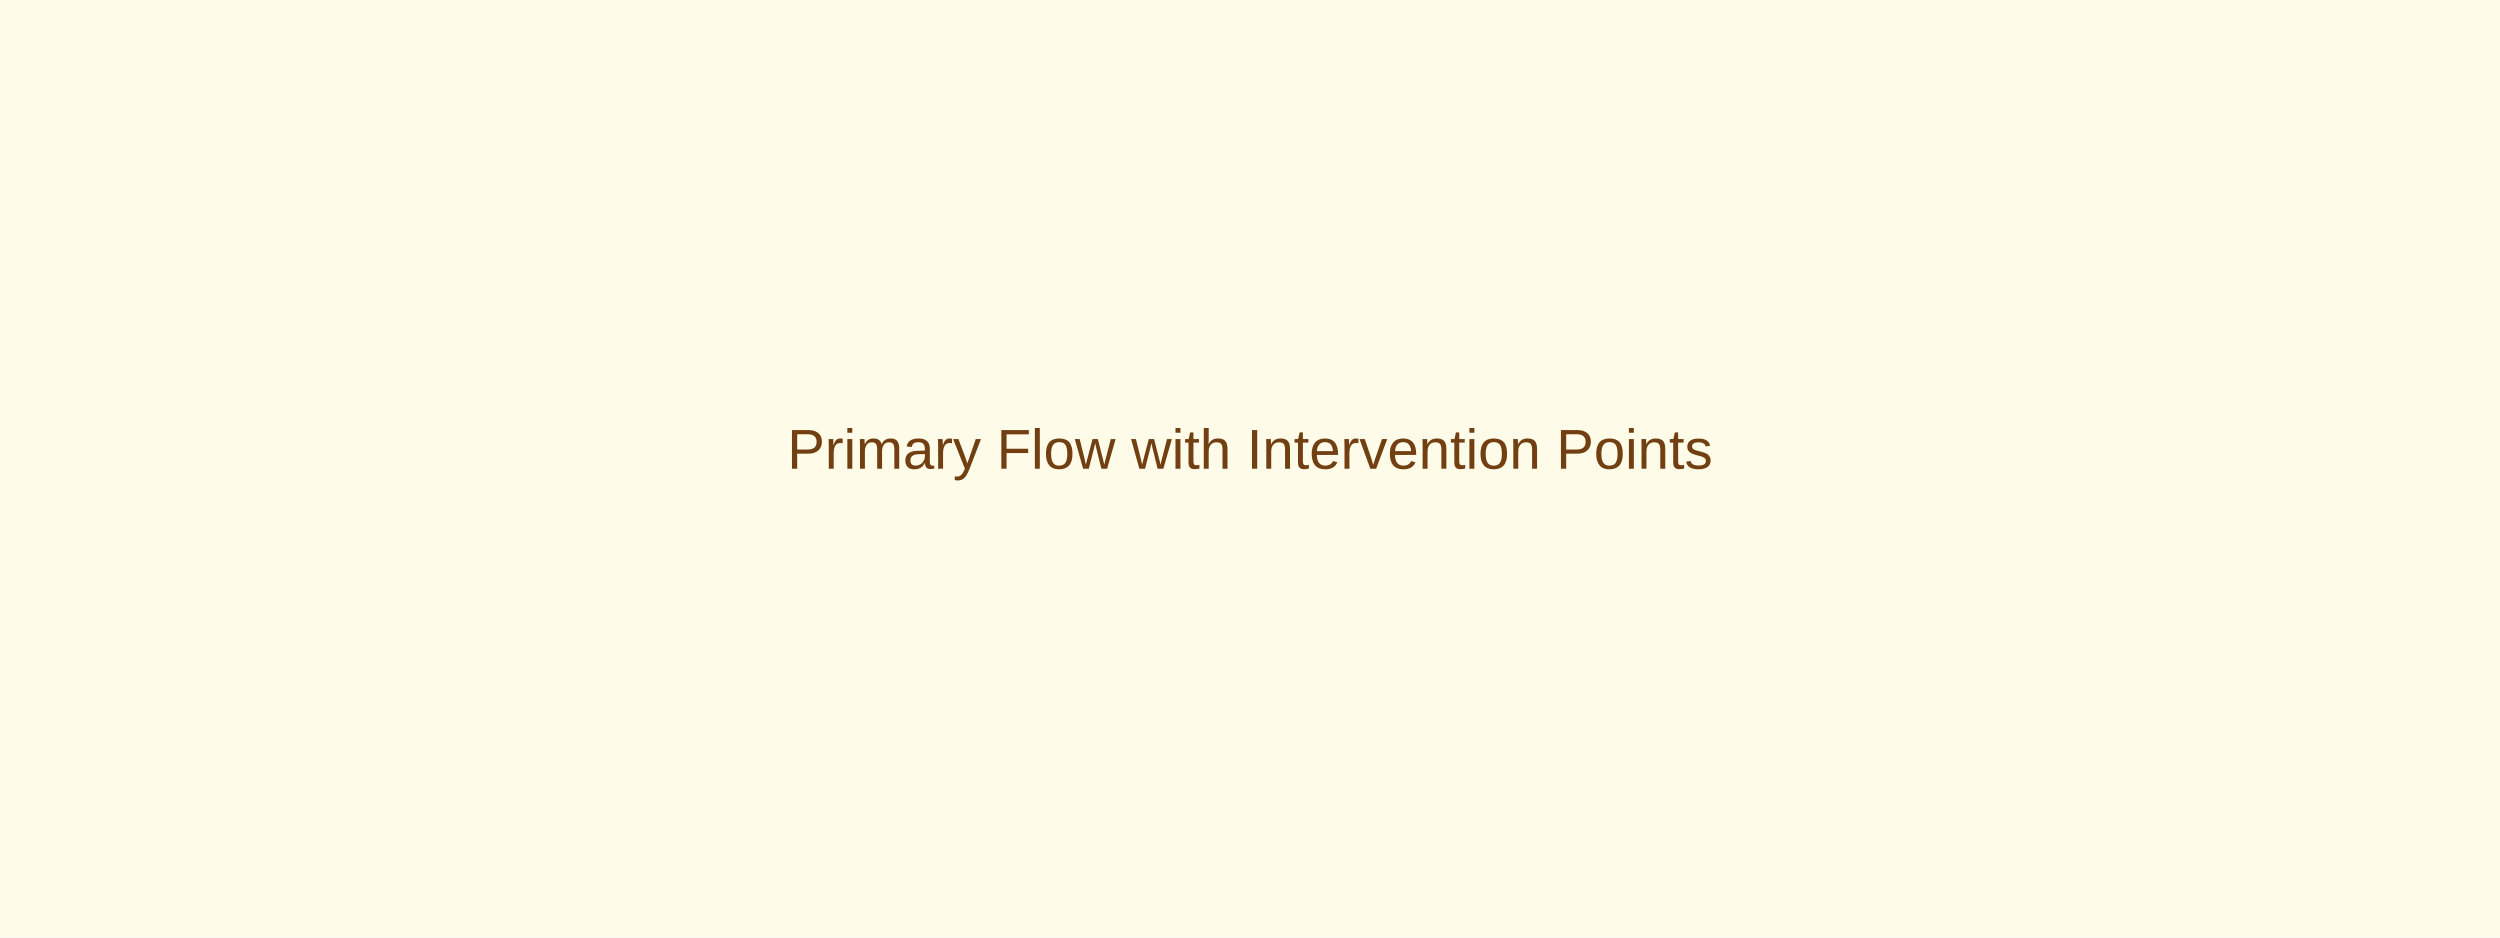
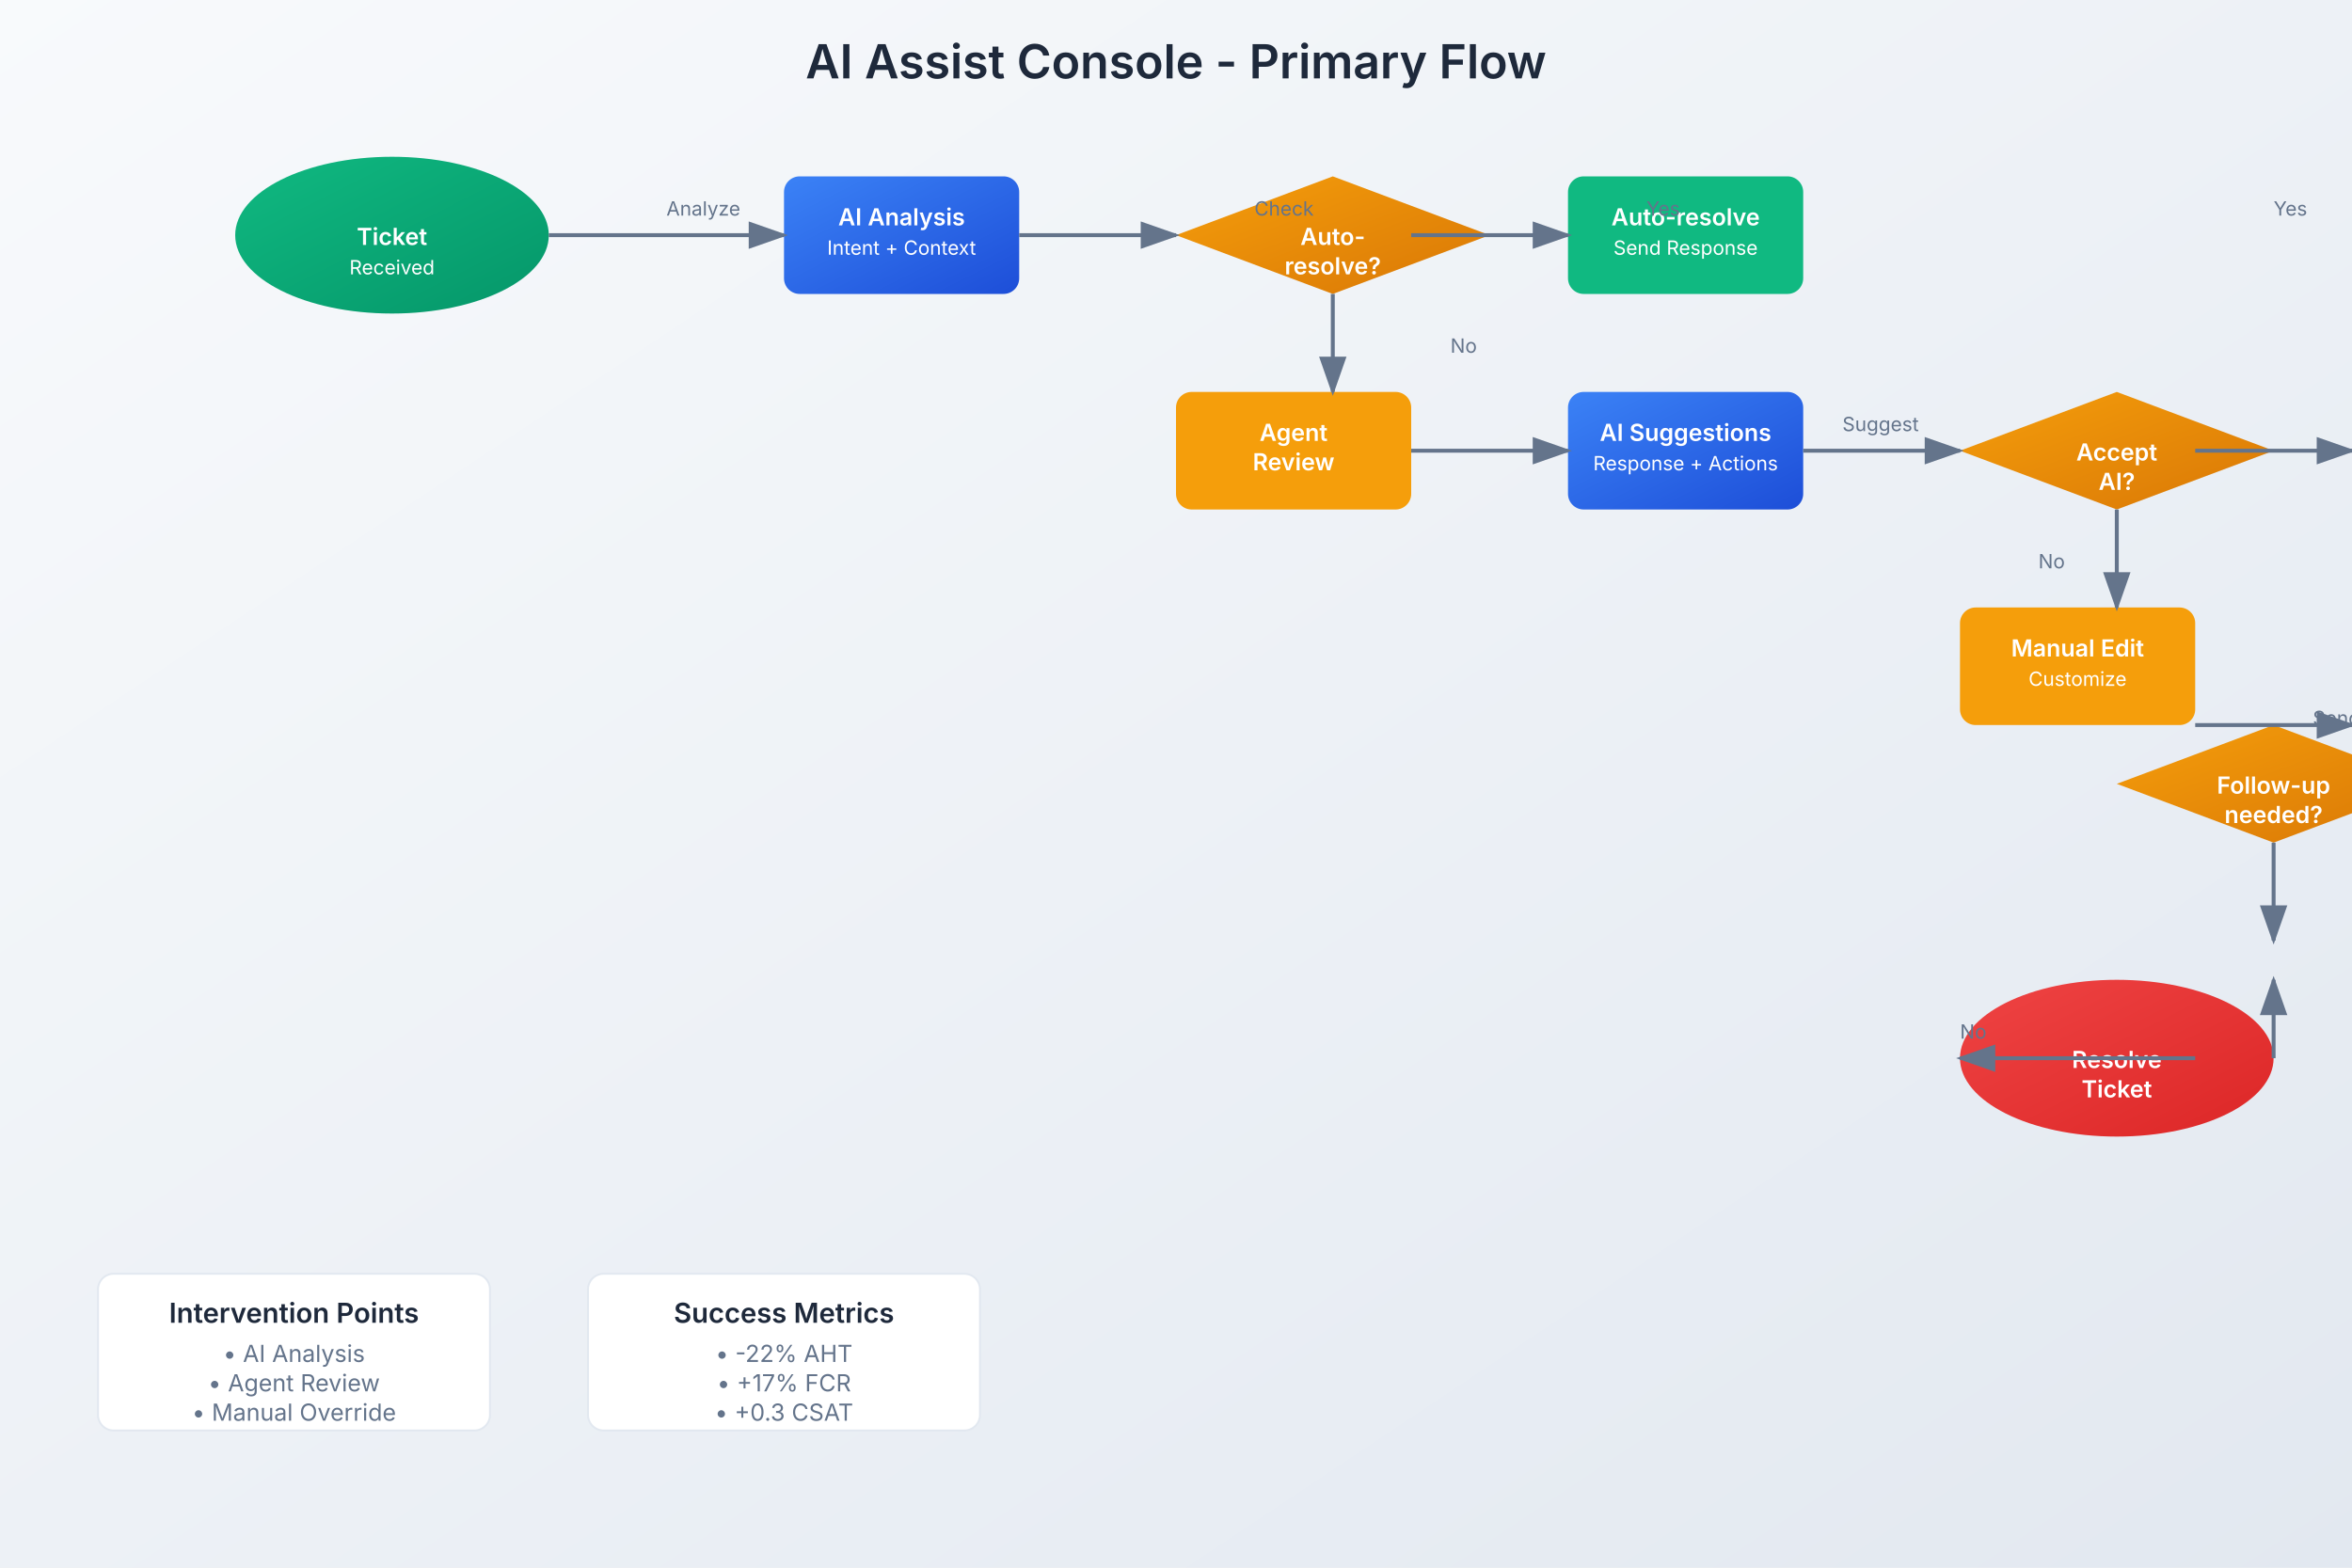
- <svg xmlns="http://www.w3.org/2000/svg" width="1600" height="600" viewBox="0 0 1600 600">
-   <rect width="1600" height="600" fill="#fefce8" />
-   <text x="50%" y="50%" text-anchor="middle" font-size="36" font-family="Arial" fill="#713f12">Primary Flow with Intervention Points</text>
+ <svg xmlns="http://www.w3.org/2000/svg" width="1200" height="800" viewBox="0 0 1200 800">
+   <defs>
+     <linearGradient id="bgGradient" x1="0%" y1="0%" x2="100%" y2="100%">
+       <stop offset="0%" style="stop-color:#f8fafc;stop-opacity:1" />
+       <stop offset="100%" style="stop-color:#e2e8f0;stop-opacity:1" />
+     </linearGradient>
+     <linearGradient id="startGradient" x1="0%" y1="0%" x2="100%" y2="100%">
+       <stop offset="0%" style="stop-color:#10b981;stop-opacity:1" />
+       <stop offset="100%" style="stop-color:#059669;stop-opacity:1" />
+     </linearGradient>
+     <linearGradient id="aiGradient" x1="0%" y1="0%" x2="100%" y2="100%">
+       <stop offset="0%" style="stop-color:#3b82f6;stop-opacity:1" />
+       <stop offset="100%" style="stop-color:#1d4ed8;stop-opacity:1" />
+     </linearGradient>
+     <linearGradient id="decisionGradient" x1="0%" y1="0%" x2="100%" y2="100%">
+       <stop offset="0%" style="stop-color:#f59e0b;stop-opacity:1" />
+       <stop offset="100%" style="stop-color:#d97706;stop-opacity:1" />
+     </linearGradient>
+     <linearGradient id="endGradient" x1="0%" y1="0%" x2="100%" y2="100%">
+       <stop offset="0%" style="stop-color:#ef4444;stop-opacity:1" />
+       <stop offset="100%" style="stop-color:#dc2626;stop-opacity:1" />
+     </linearGradient>
+   </defs>
+   <rect width="1200" height="800" fill="url(#bgGradient)" />
+   <text x="600" y="40" font-family="Inter, system-ui, sans-serif" font-size="24" font-weight="600" fill="#1e293b" text-anchor="middle">AI Assist Console - Primary Flow</text>
+   <ellipse cx="200" cy="120" rx="80" ry="40" fill="url(#startGradient)" />
+   <text x="200" y="125" font-family="Inter, system-ui, sans-serif" font-size="12" font-weight="600" fill="#ffffff" text-anchor="middle">Ticket</text>
+   <text x="200" y="140" font-family="Inter, system-ui, sans-serif" font-size="10" fill="#ffffff" text-anchor="middle">Received</text>
+   <rect x="400" y="90" width="120" height="60" rx="8" fill="url(#aiGradient)" />
+   <text x="460" y="115" font-family="Inter, system-ui, sans-serif" font-size="12" font-weight="600" fill="#ffffff" text-anchor="middle">AI Analysis</text>
+   <text x="460" y="130" font-family="Inter, system-ui, sans-serif" font-size="10" fill="#ffffff" text-anchor="middle">Intent + Context</text>
+   <polygon points="600,120 680,90 760,120 680,150" fill="url(#decisionGradient)" />
+   <text x="680" y="125" font-family="Inter, system-ui, sans-serif" font-size="12" font-weight="600" fill="#ffffff" text-anchor="middle">Auto-</text>
+   <text x="680" y="140" font-family="Inter, system-ui, sans-serif" font-size="12" font-weight="600" fill="#ffffff" text-anchor="middle">resolve?</text>
+   <rect x="800" y="90" width="120" height="60" rx="8" fill="#10b981" />
+   <text x="860" y="115" font-family="Inter, system-ui, sans-serif" font-size="12" font-weight="600" fill="#ffffff" text-anchor="middle">Auto-resolve</text>
+   <text x="860" y="130" font-family="Inter, system-ui, sans-serif" font-size="10" fill="#ffffff" text-anchor="middle">Send Response</text>
+   <rect x="600" y="200" width="120" height="60" rx="8" fill="#f59e0b" />
+   <text x="660" y="225" font-family="Inter, system-ui, sans-serif" font-size="12" font-weight="600" fill="#ffffff" text-anchor="middle">Agent</text>
+   <text x="660" y="240" font-family="Inter, system-ui, sans-serif" font-size="12" font-weight="600" fill="#ffffff" text-anchor="middle">Review</text>
+   <rect x="800" y="200" width="120" height="60" rx="8" fill="url(#aiGradient)" />
+   <text x="860" y="225" font-family="Inter, system-ui, sans-serif" font-size="12" font-weight="600" fill="#ffffff" text-anchor="middle">AI Suggestions</text>
+   <text x="860" y="240" font-family="Inter, system-ui, sans-serif" font-size="10" fill="#ffffff" text-anchor="middle">Response + Actions</text>
+   <polygon points="1000,230 1080,200 1160,230 1080,260" fill="url(#decisionGradient)" />
+   <text x="1080" y="235" font-family="Inter, system-ui, sans-serif" font-size="12" font-weight="600" fill="#ffffff" text-anchor="middle">Accept</text>
+   <text x="1080" y="250" font-family="Inter, system-ui, sans-serif" font-size="12" font-weight="600" fill="#ffffff" text-anchor="middle">AI?</text>
+   <rect x="1200" y="200" width="120" height="60" rx="8" fill="#10b981" />
+   <text x="1260" y="225" font-family="Inter, system-ui, sans-serif" font-size="12" font-weight="600" fill="#ffffff" text-anchor="middle">Send AI</text>
+   <text x="1260" y="240" font-family="Inter, system-ui, sans-serif" font-size="12" font-weight="600" fill="#ffffff" text-anchor="middle">Response</text>
+   <rect x="1000" y="310" width="120" height="60" rx="8" fill="#f59e0b" />
+   <text x="1060" y="335" font-family="Inter, system-ui, sans-serif" font-size="12" font-weight="600" fill="#ffffff" text-anchor="middle">Manual Edit</text>
+   <text x="1060" y="350" font-family="Inter, system-ui, sans-serif" font-size="10" fill="#ffffff" text-anchor="middle">Customize</text>
+   <rect x="1200" y="310" width="120" height="60" rx="8" fill="#3b82f6" />
+   <text x="1260" y="335" font-family="Inter, system-ui, sans-serif" font-size="12" font-weight="600" fill="#ffffff" text-anchor="middle">Send</text>
+   <text x="1260" y="350" font-family="Inter, system-ui, sans-serif" font-size="12" font-weight="600" fill="#ffffff" text-anchor="middle">Response</text>
+   <polygon points="1080,400 1160,370 1240,400 1160,430" fill="url(#decisionGradient)" />
+   <text x="1160" y="405" font-family="Inter, system-ui, sans-serif" font-size="12" font-weight="600" fill="#ffffff" text-anchor="middle">Follow-up</text>
+   <text x="1160" y="420" font-family="Inter, system-ui, sans-serif" font-size="12" font-weight="600" fill="#ffffff" text-anchor="middle">needed?</text>
+   <rect x="1200" y="480" width="120" height="60" rx="8" fill="#f59e0b" />
+   <text x="1260" y="505" font-family="Inter, system-ui, sans-serif" font-size="12" font-weight="600" fill="#ffffff" text-anchor="middle">Escalate</text>
+   <text x="1260" y="520" font-family="Inter, system-ui, sans-serif" font-size="12" font-weight="600" fill="#ffffff" text-anchor="middle">to Tier 2</text>
+   <ellipse cx="1080" cy="540" rx="80" ry="40" fill="url(#endGradient)" />
+   <text x="1080" y="545" font-family="Inter, system-ui, sans-serif" font-size="12" font-weight="600" fill="#ffffff" text-anchor="middle">Resolve</text>
+   <text x="1080" y="560" font-family="Inter, system-ui, sans-serif" font-size="12" font-weight="600" fill="#ffffff" text-anchor="middle">Ticket</text>
+   <defs>
+     <marker id="arrowhead" markerWidth="10" markerHeight="7" refX="9" refY="3.5" orient="auto">
+       <polygon points="0 0, 10 3.5, 0 7" fill="#64748b" />
+     </marker>
+   </defs>
+   <line x1="280" y1="120" x2="400" y2="120" stroke="#64748b" stroke-width="2" marker-end="url(#arrowhead)" />
+   <line x1="520" y1="120" x2="600" y2="120" stroke="#64748b" stroke-width="2" marker-end="url(#arrowhead)" />
+   <line x1="680" y1="150" x2="680" y2="200" stroke="#64748b" stroke-width="2" marker-end="url(#arrowhead)" />
+   <line x1="720" y1="120" x2="800" y2="120" stroke="#64748b" stroke-width="2" marker-end="url(#arrowhead)" />
+   <line x1="720" y1="230" x2="800" y2="230" stroke="#64748b" stroke-width="2" marker-end="url(#arrowhead)" />
+   <line x1="920" y1="230" x2="1000" y2="230" stroke="#64748b" stroke-width="2" marker-end="url(#arrowhead)" />
+   <line x1="1080" y1="260" x2="1080" y2="310" stroke="#64748b" stroke-width="2" marker-end="url(#arrowhead)" />
+   <line x1="1120" y1="230" x2="1200" y2="230" stroke="#64748b" stroke-width="2" marker-end="url(#arrowhead)" />
+   <line x1="1120" y1="370" x2="1200" y2="370" stroke="#64748b" stroke-width="2" marker-end="url(#arrowhead)" />
+   <line x1="1160" y1="430" x2="1160" y2="480" stroke="#64748b" stroke-width="2" marker-end="url(#arrowhead)" />
+   <line x1="1160" y1="540" x2="1160" y2="500" stroke="#64748b" stroke-width="2" marker-end="url(#arrowhead)" />
+   <line x1="1120" y1="540" x2="1000" y2="540" stroke="#64748b" stroke-width="2" marker-end="url(#arrowhead)" />
+   <text x="340" y="110" font-family="Inter, system-ui, sans-serif" font-size="10" fill="#64748b">Analyze</text>
+   <text x="640" y="110" font-family="Inter, system-ui, sans-serif" font-size="10" fill="#64748b">Check</text>
+   <text x="740" y="180" font-family="Inter, system-ui, sans-serif" font-size="10" fill="#64748b">No</text>
+   <text x="840" y="110" font-family="Inter, system-ui, sans-serif" font-size="10" fill="#64748b">Yes</text>
+   <text x="940" y="220" font-family="Inter, system-ui, sans-serif" font-size="10" fill="#64748b">Suggest</text>
+   <text x="1040" y="290" font-family="Inter, system-ui, sans-serif" font-size="10" fill="#64748b">No</text>
+   <text x="1160" y="110" font-family="Inter, system-ui, sans-serif" font-size="10" fill="#64748b">Yes</text>
+   <text x="1180" y="370" font-family="Inter, system-ui, sans-serif" font-size="10" fill="#64748b">Send</text>
+   <text x="1200" y="470" font-family="Inter, system-ui, sans-serif" font-size="10" fill="#64748b">Yes</text>
+   <text x="1000" y="530" font-family="Inter, system-ui, sans-serif" font-size="10" fill="#64748b">No</text>
+   <rect x="50" y="650" width="200" height="80" fill="#ffffff" rx="8" stroke="#e2e8f0" />
+   <text x="150" y="675" font-family="Inter, system-ui, sans-serif" font-size="14" font-weight="600" fill="#1e293b" text-anchor="middle">Intervention Points</text>
+   <text x="150" y="695" font-family="Inter, system-ui, sans-serif" font-size="12" fill="#64748b" text-anchor="middle">• AI Analysis</text>
+   <text x="150" y="710" font-family="Inter, system-ui, sans-serif" font-size="12" fill="#64748b" text-anchor="middle">• Agent Review</text>
+   <text x="150" y="725" font-family="Inter, system-ui, sans-serif" font-size="12" fill="#64748b" text-anchor="middle">• Manual Override</text>
+   <rect x="300" y="650" width="200" height="80" fill="#ffffff" rx="8" stroke="#e2e8f0" />
+   <text x="400" y="675" font-family="Inter, system-ui, sans-serif" font-size="14" font-weight="600" fill="#1e293b" text-anchor="middle">Success Metrics</text>
+   <text x="400" y="695" font-family="Inter, system-ui, sans-serif" font-size="12" fill="#64748b" text-anchor="middle">• -22% AHT</text>
+   <text x="400" y="710" font-family="Inter, system-ui, sans-serif" font-size="12" fill="#64748b" text-anchor="middle">• +17% FCR</text>
+   <text x="400" y="725" font-family="Inter, system-ui, sans-serif" font-size="12" fill="#64748b" text-anchor="middle">• +0.3 CSAT</text>
</svg>
